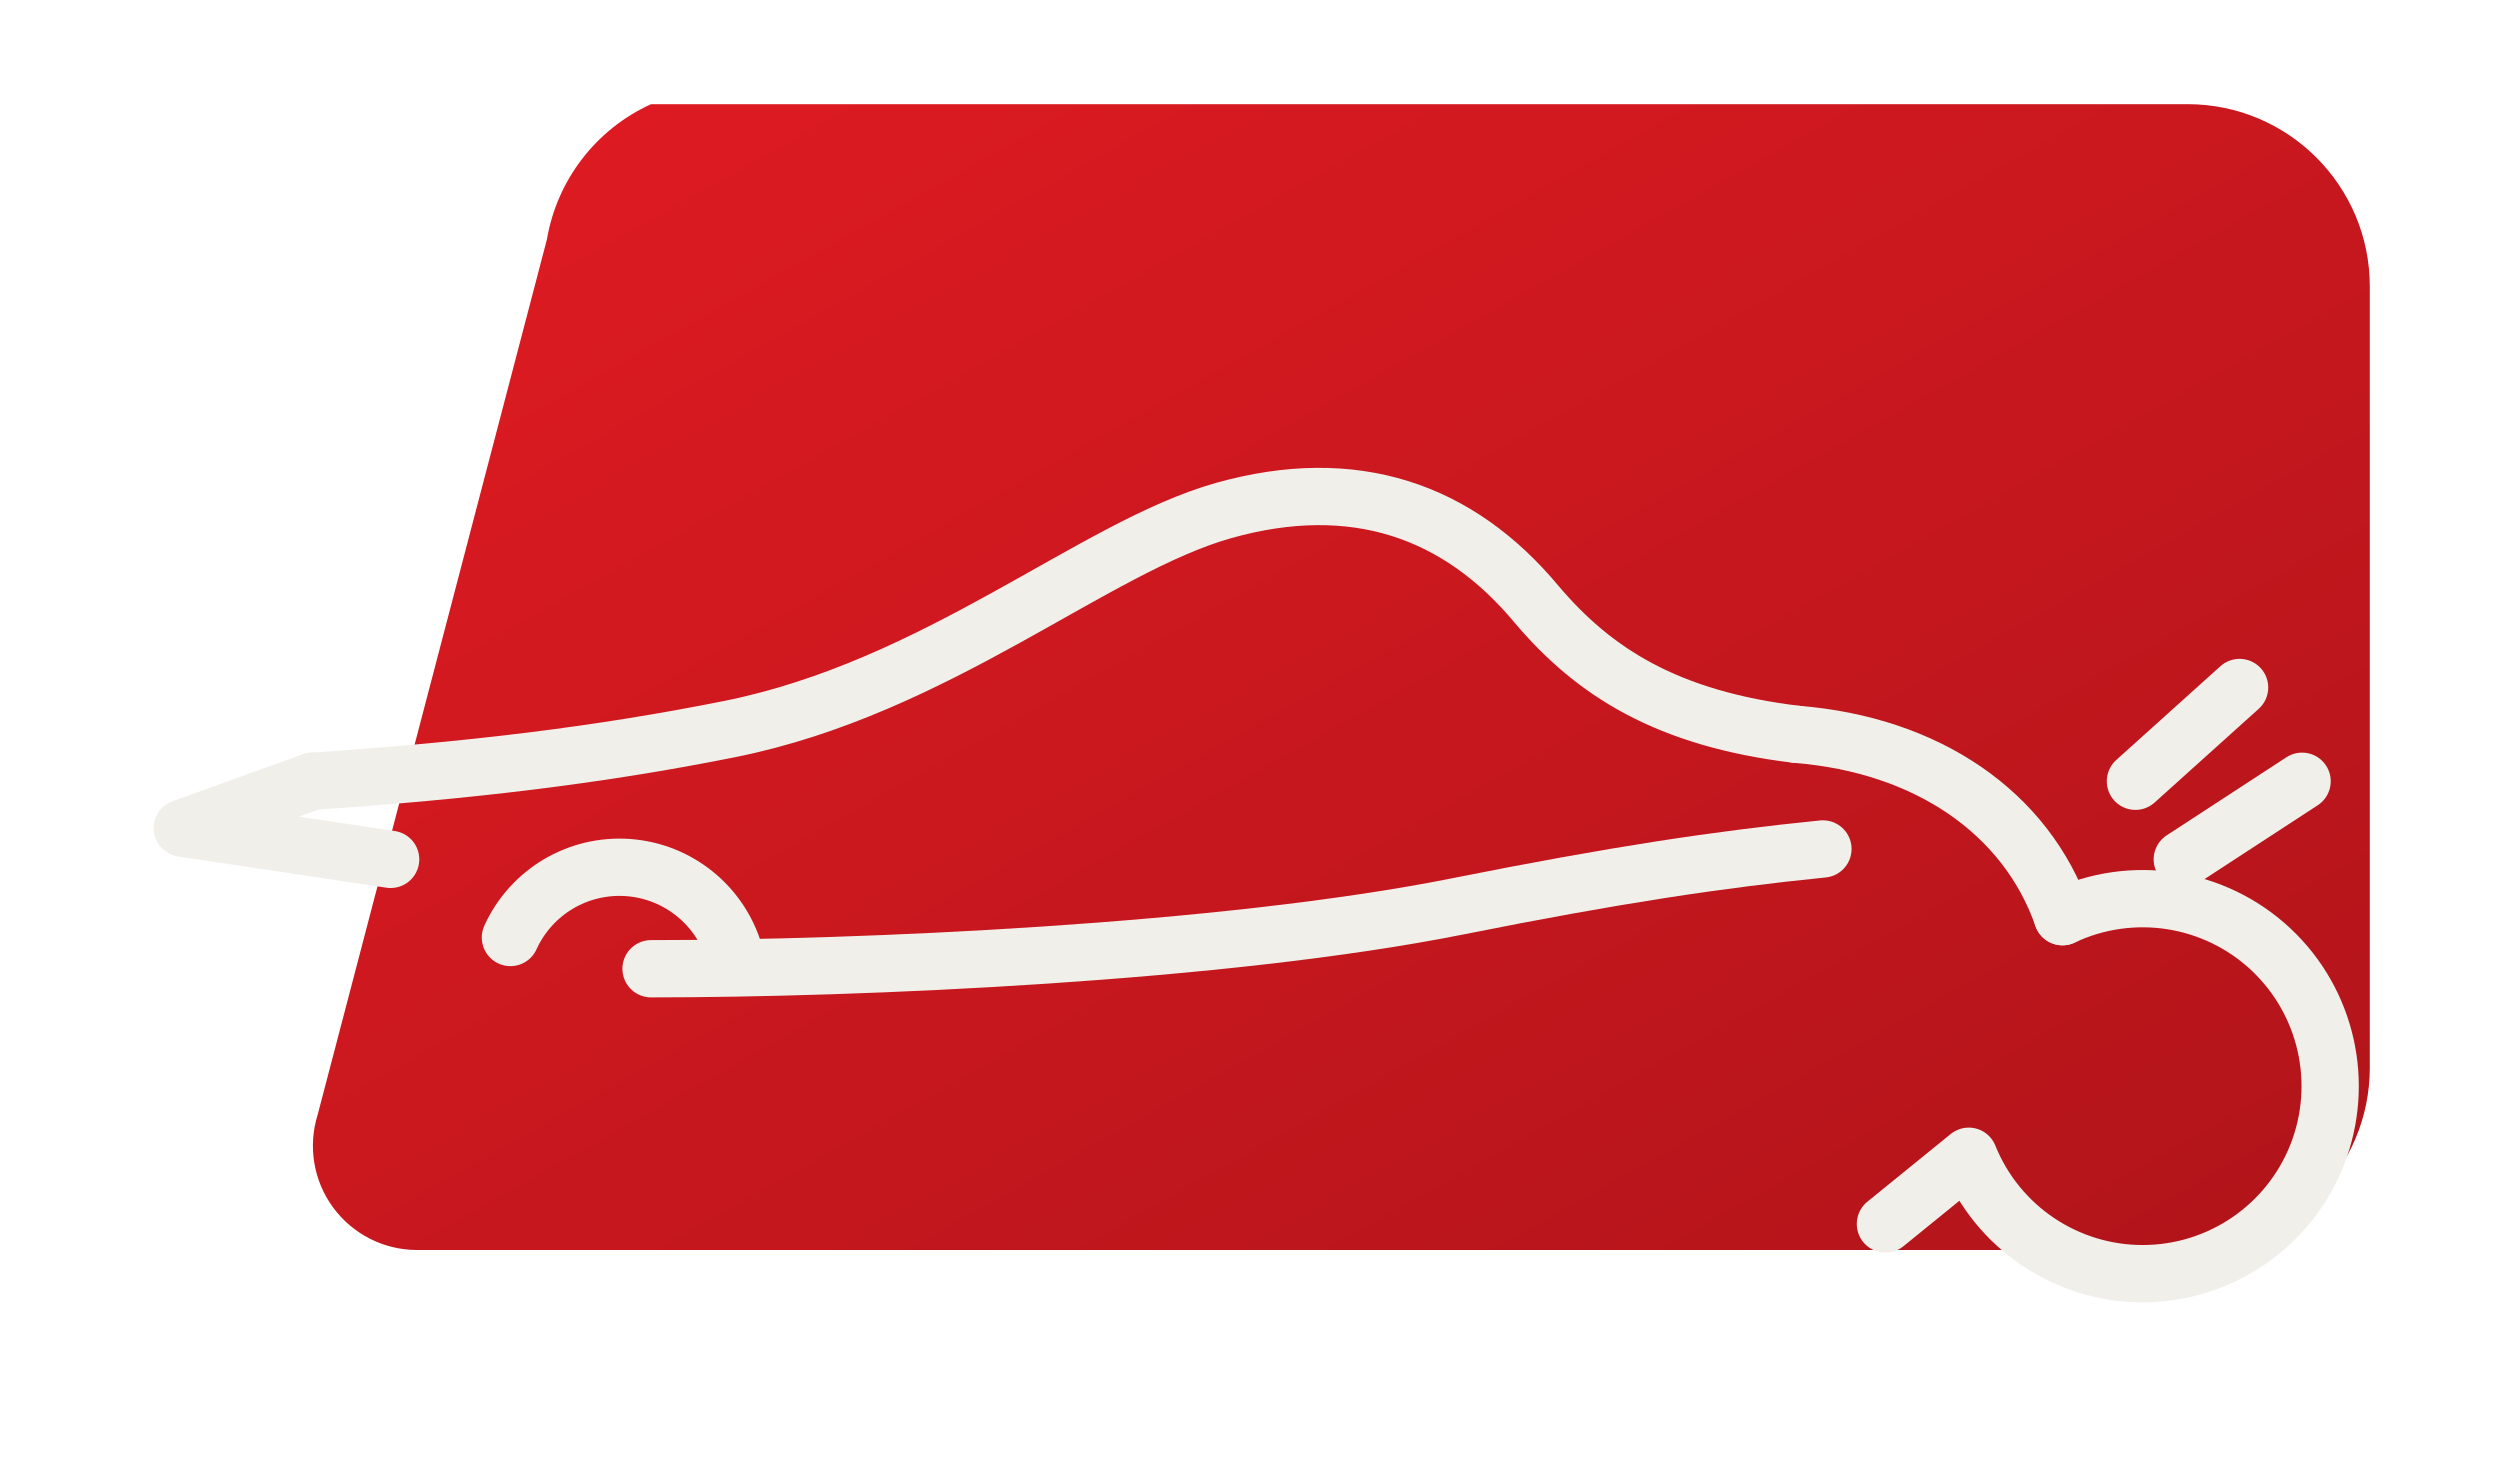
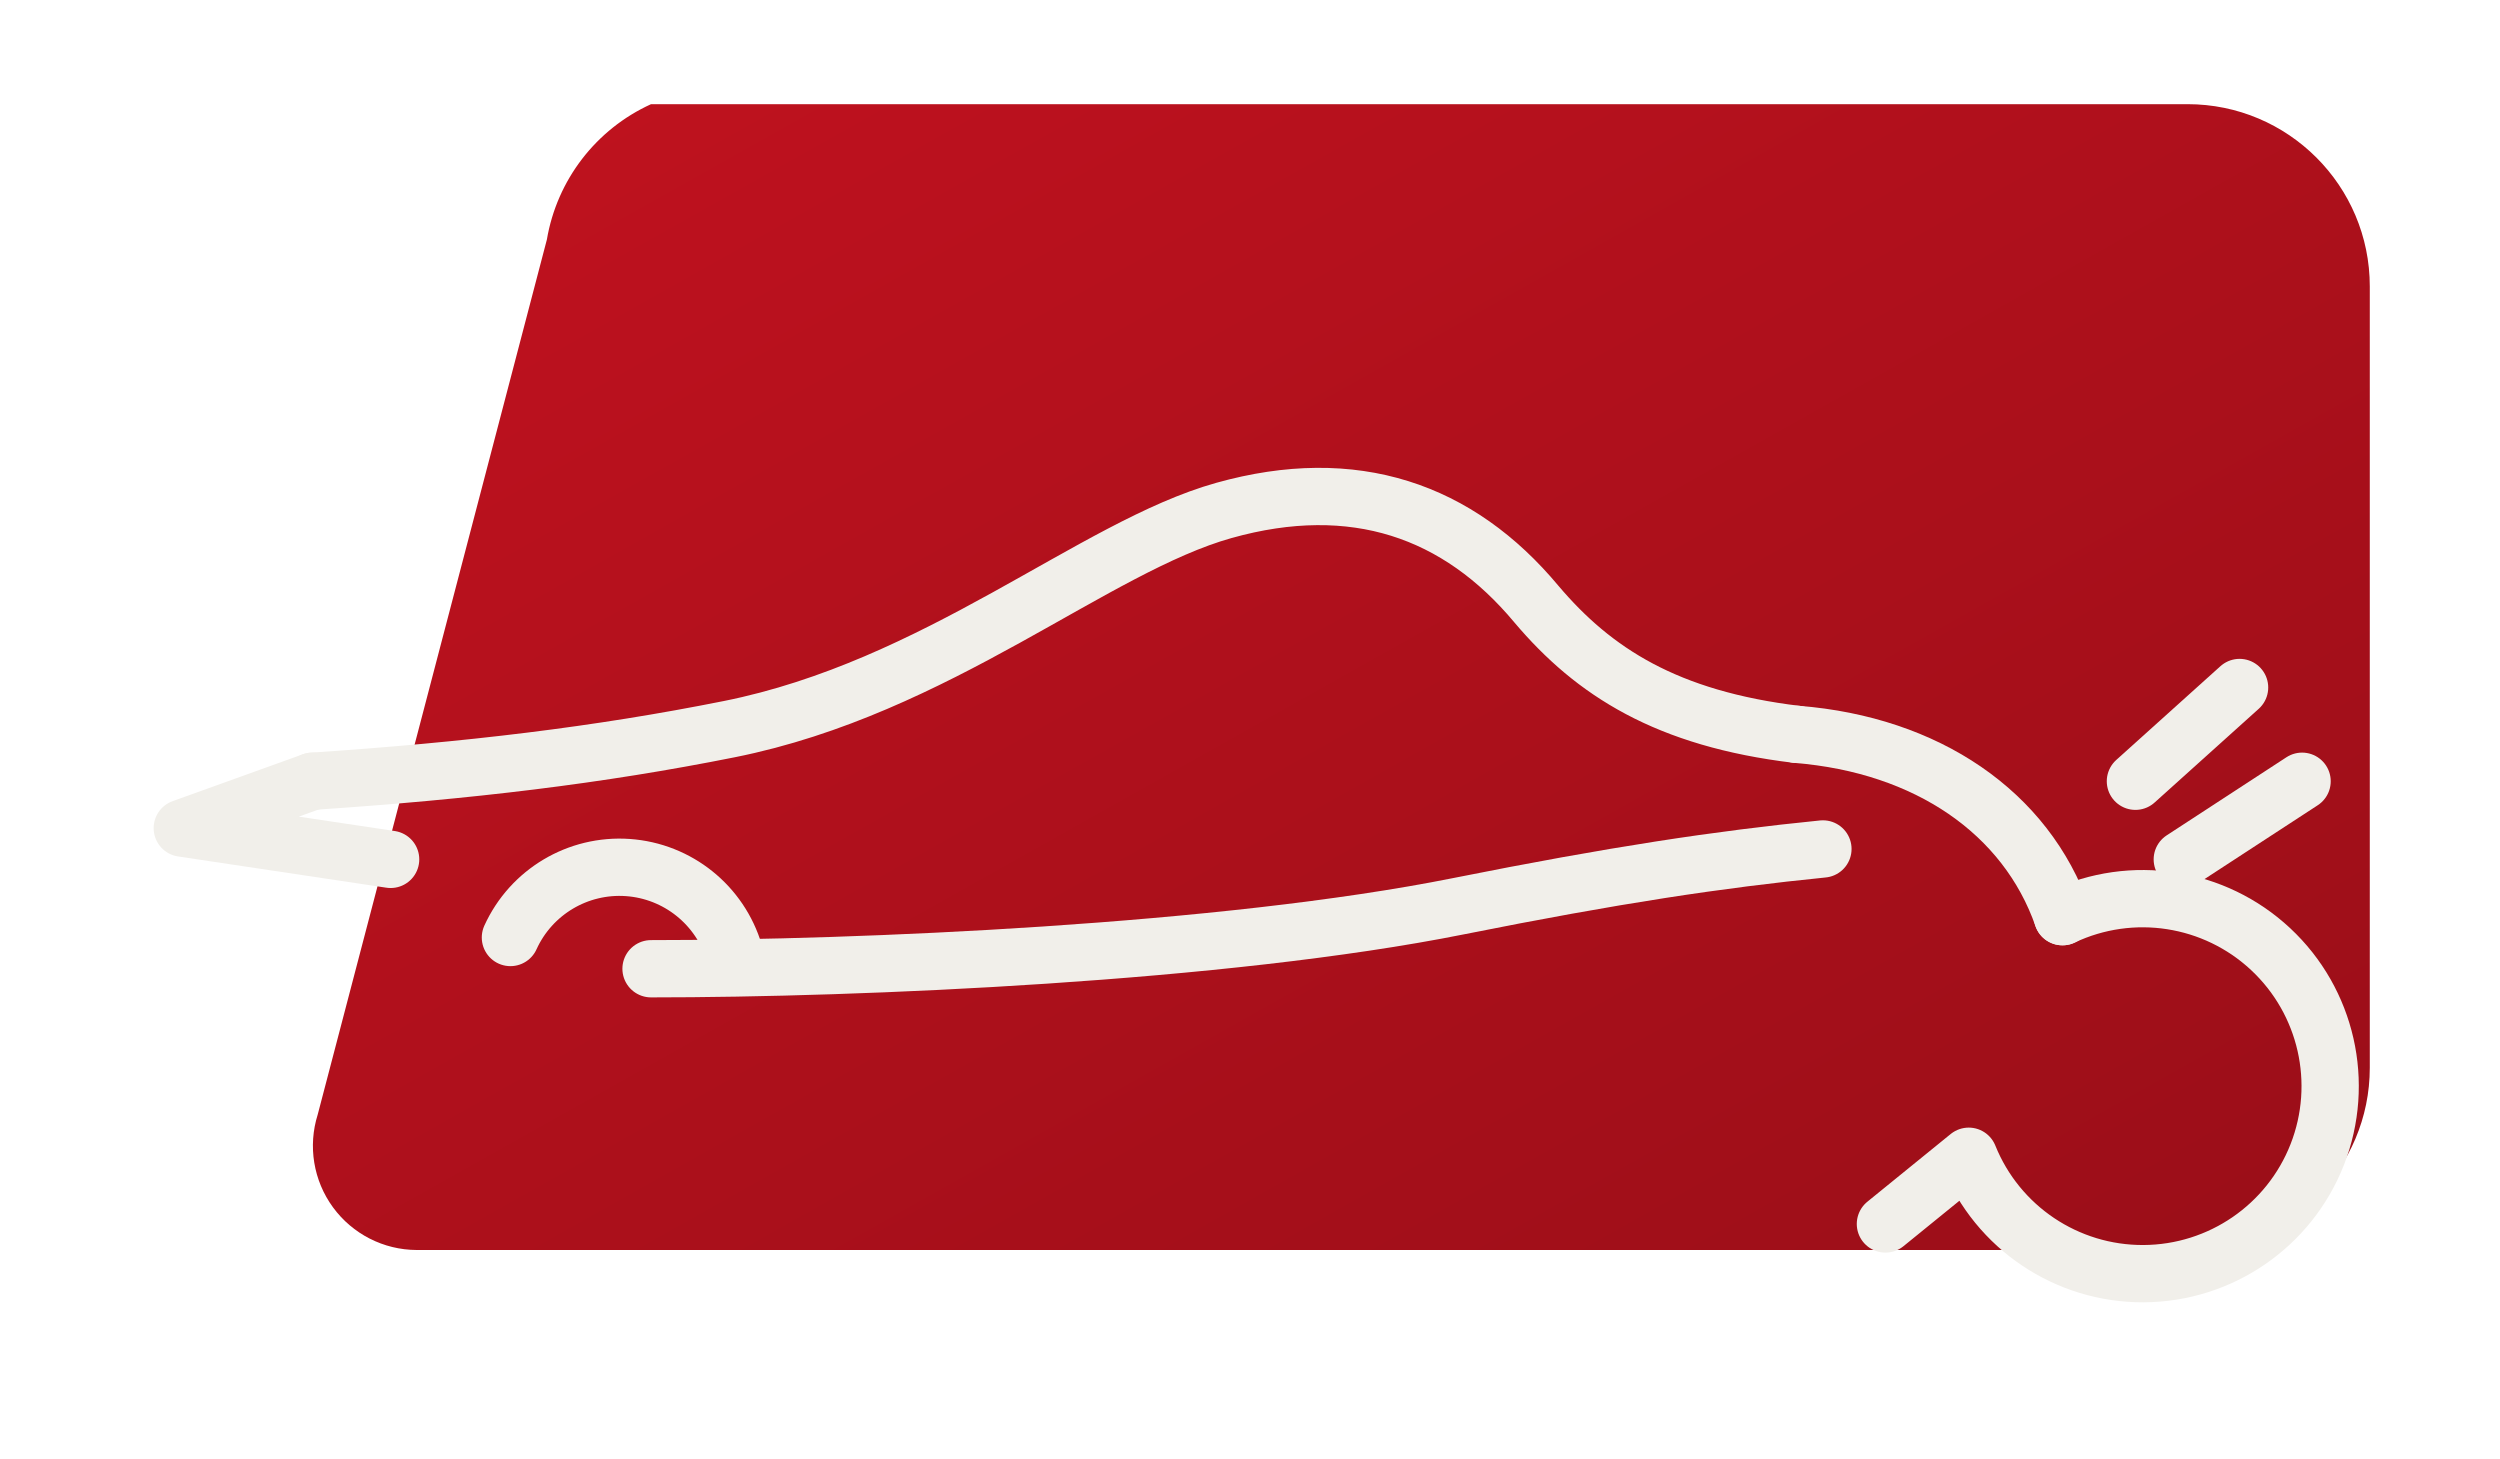
<svg xmlns="http://www.w3.org/2000/svg" viewBox="0 0 960 560" role="img" aria-label="Rousto">
  <defs>
    <linearGradient id="roustoBadge" x1="0" y1="0" x2="1" y2="1">
-       <stop offset="0" stop-color="#E11B22" />
-       <stop offset="1" stop-color="#B0141A" />
+       <stop offset="0" stop-color="#C1121F" />
+       <stop offset="1" stop-color="#9A0E18" />
    </linearGradient>
  </defs>
  <path fill="url(#roustoBadge)" d="M250 40 H840 a70 70 0 0 1 70 70 v300 a70 70 0 0 1 -70 70 H160            a40 40 0 0 1 -38 -52 L210 92 A70 70 0 0 1 250 40 Z" />
  <g fill="none" stroke="#F1EFEA" stroke-width="22" stroke-linecap="round" stroke-linejoin="round">
    <path d="M120 300              C 180 296 230 290 280 280              C 360 264 420 210 470 196              C 520 182 560 196 590 232              C 612 258 640 276 690 282" />
    <path d="M120 300 L70 318 L150 330" />
    <path d="M250 372              C 330 372 470 366 560 348              C 620 336 660 330 700 326" />
    <path d="M196 360 a46 46 0 0 1 86 6" />
    <path d="M690 282              C 740 286 778 312 792 352" />
    <path d="M792 352              a72 72 0 1 1 -36 92              L724 470" />
    <path d="M820 300 L860 264" />
    <path d="M838 330 L884 300" />
  </g>
</svg>
